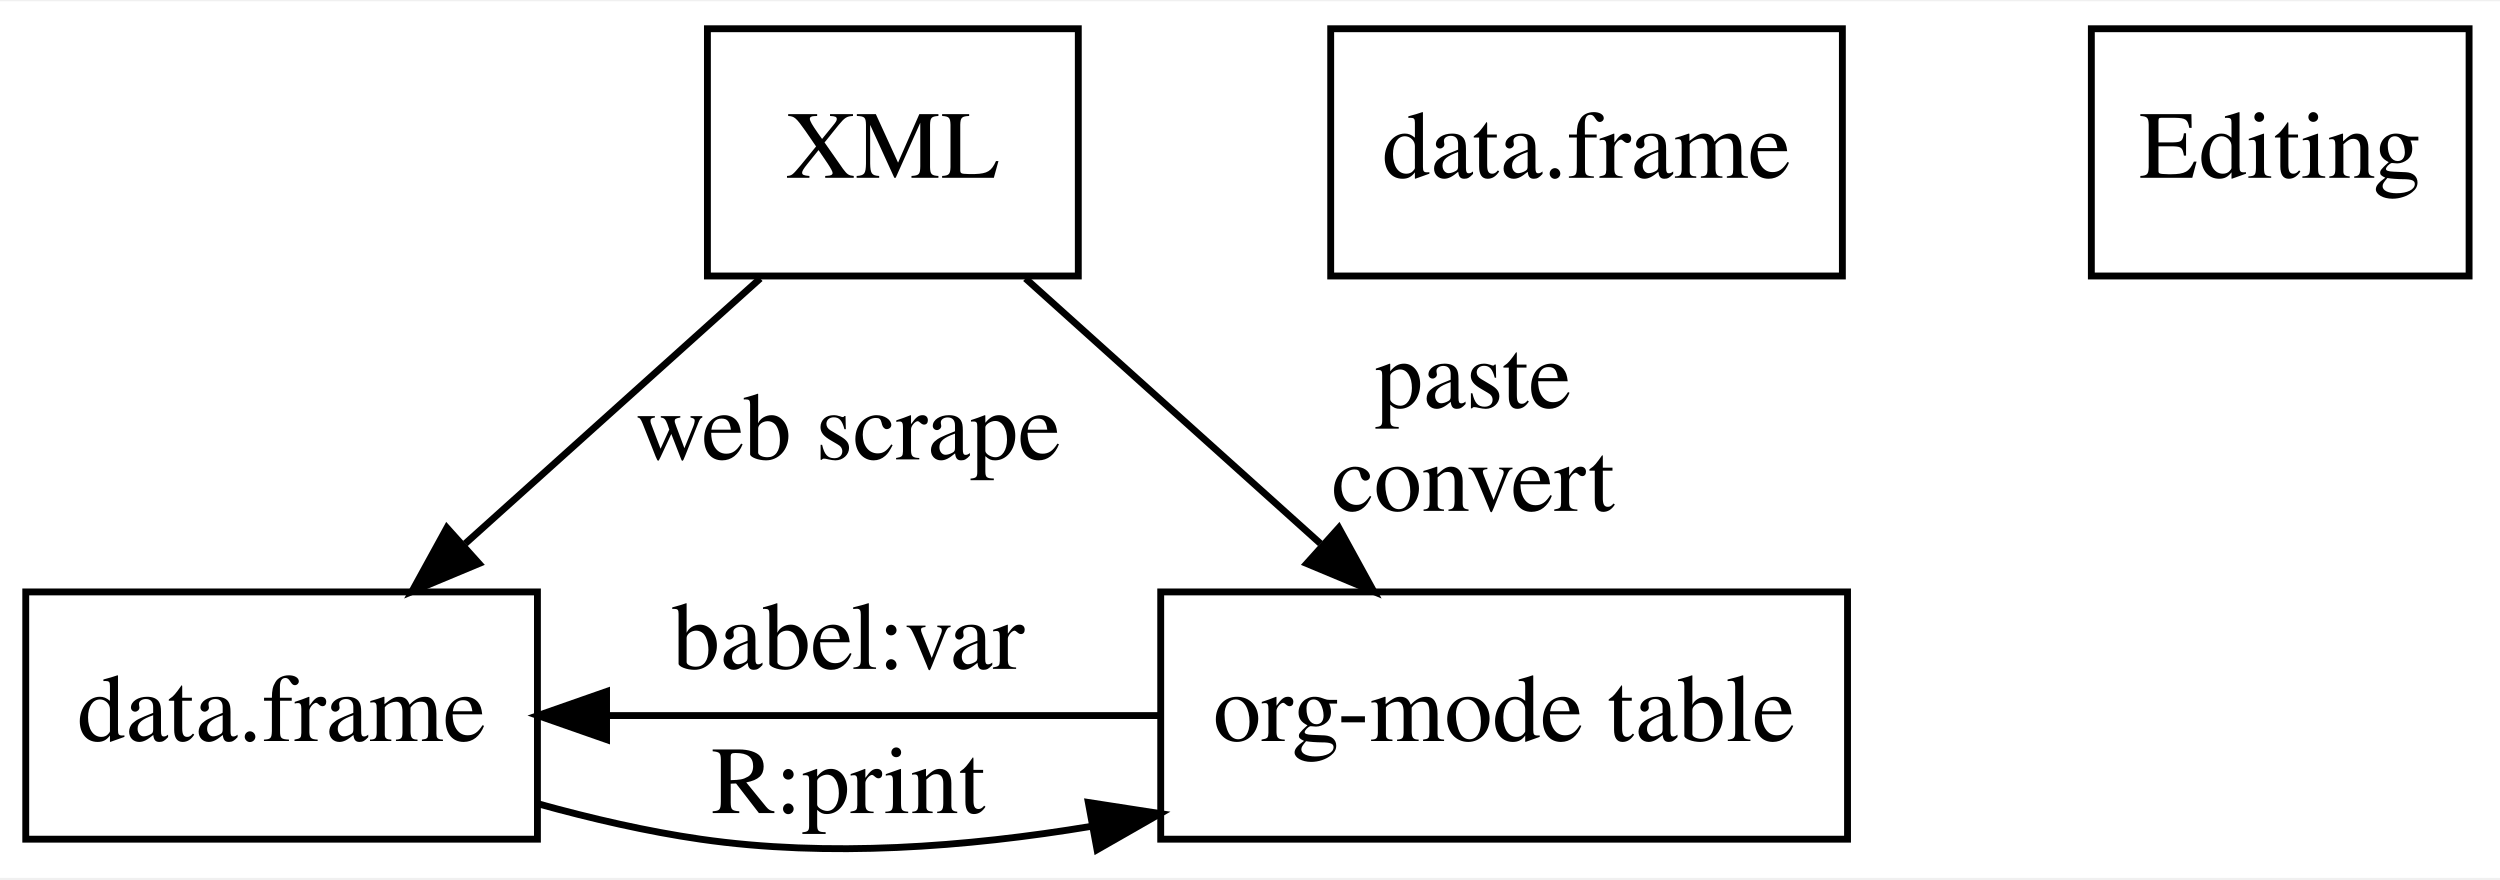
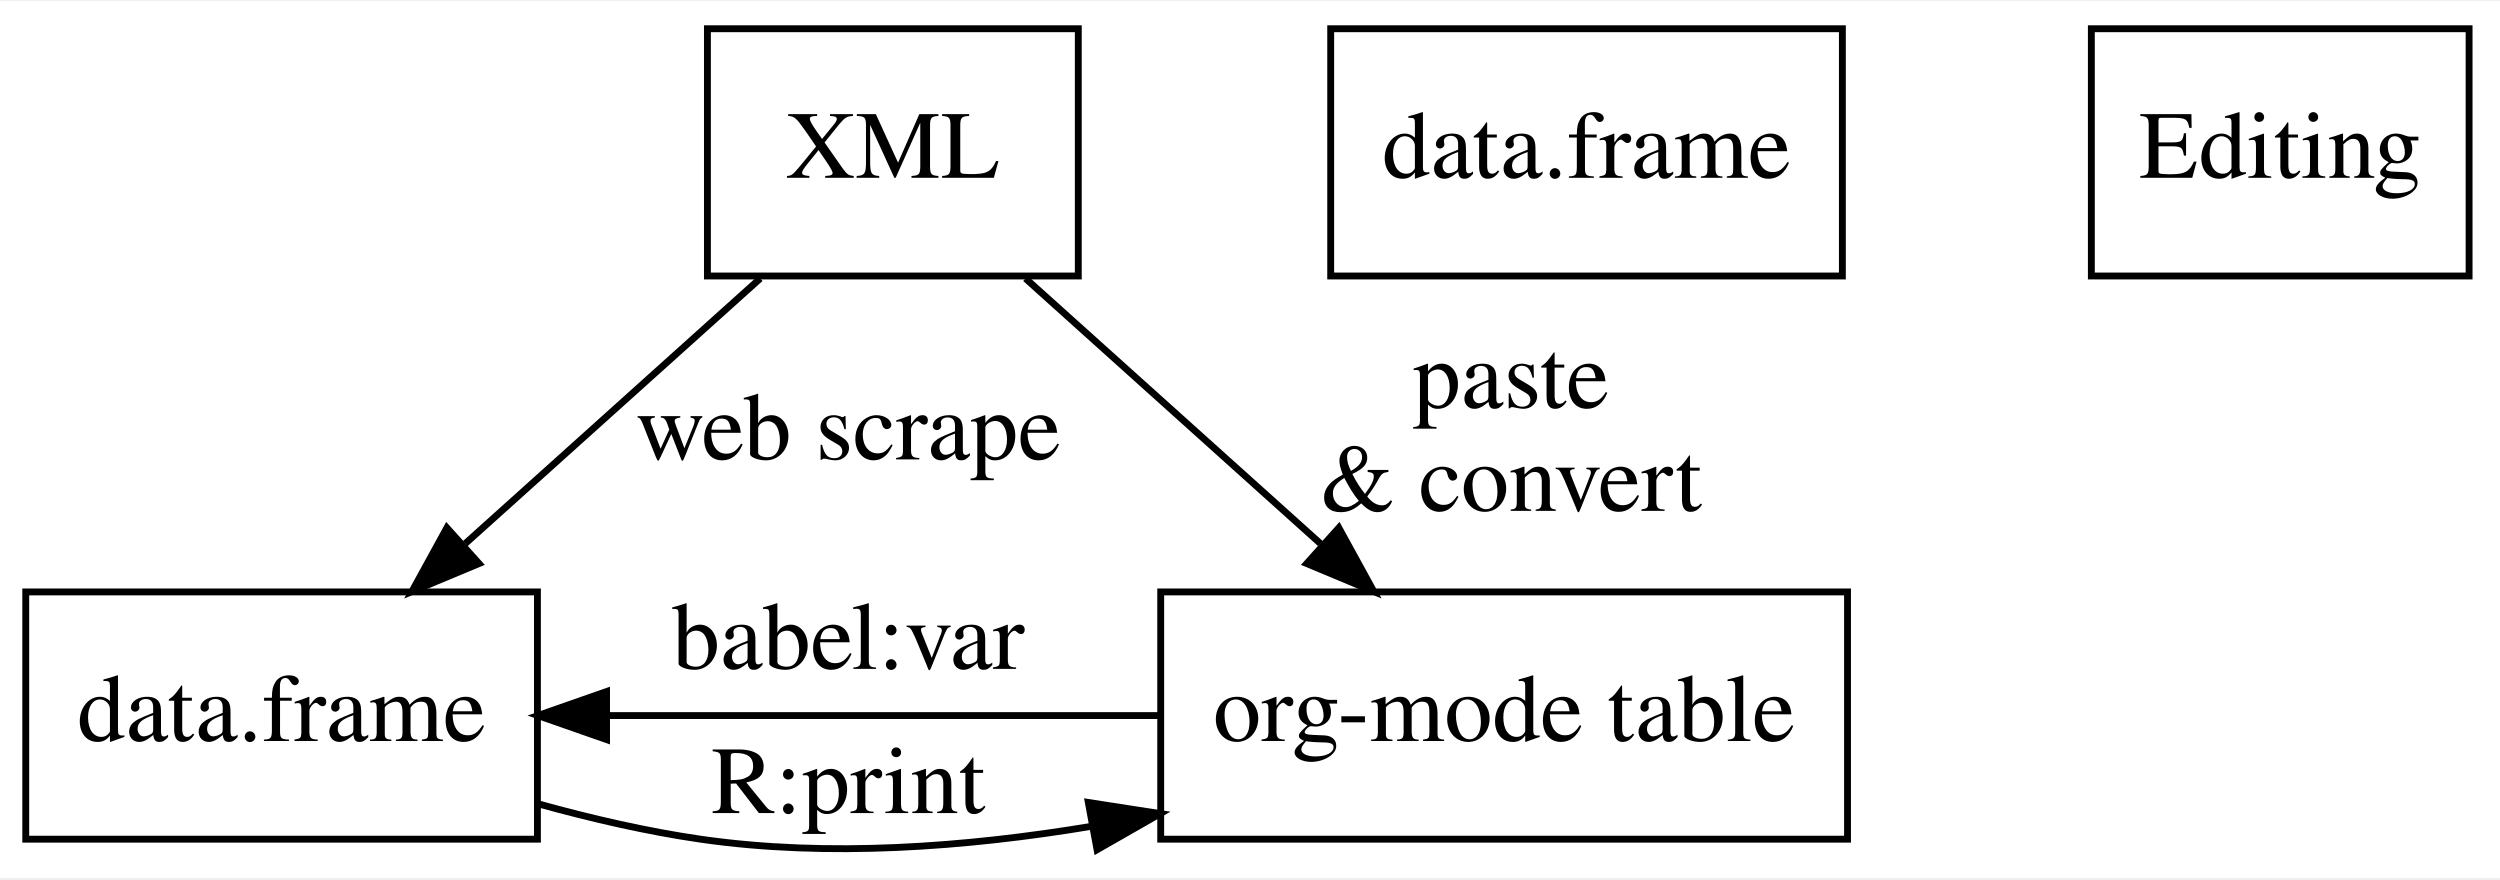
<svg xmlns="http://www.w3.org/2000/svg" width="364pt" height="128pt" viewBox="0.00 0.00 364.00 127.63">
  <g id="graph0" class="graph" transform="scale(1 1) rotate(0) translate(4 123.631)">
    <polygon fill="white" stroke="none" points="-4,4 -4,-123.631 360,-123.631 360,4 -4,4" />
    <g id="node1" class="node">
      <polygon fill="none" stroke="black" points="153,-119.631 99,-119.631 99,-83.631 153,-83.631 153,-119.631" />
      <text text-anchor="middle" x="126" y="-97.931" font-family="Times,serif" font-size="14.00">XML</text>
    </g>
    <g id="node2" class="node">
      <polygon fill="none" stroke="black" points="74.25,-37.631 -0.25,-37.631 -0.25,-1.631 74.25,-1.631 74.25,-37.631" />
      <text text-anchor="middle" x="37" y="-15.931" font-family="Times,serif" font-size="14.00">data.frame</text>
    </g>
    <g id="edge1" class="edge">
      <path fill="none" stroke="black" d="M106.688,-83.272C94.124,-71.978 77.564,-57.093 63.741,-44.667" />
      <polygon fill="black" stroke="black" points="65.745,-41.763 55.968,-37.681 61.066,-46.969 65.745,-41.763" />
      <text text-anchor="middle" x="119.5" y="-56.931" font-family="Times,serif" font-size="14.00"> web scrape</text>
    </g>
    <g id="node4" class="node">
      <polygon fill="none" stroke="black" points="265,-37.631 165,-37.631 165,-1.631 265,-1.631 265,-37.631" />
      <text text-anchor="middle" x="215" y="-15.931" font-family="Times,serif" font-size="14.00">org-mode table</text>
    </g>
    <g id="edge2" class="edge">
      <path fill="none" stroke="black" d="M145.312,-83.272C157.876,-71.978 174.435,-57.093 188.259,-44.667" />
      <polygon fill="black" stroke="black" points="190.934,-46.969 196.032,-37.681 186.255,-41.763 190.934,-46.969" />
-       <text text-anchor="middle" x="210.5" y="-64.431" font-family="Times,serif" font-size="14.00"> paste </text>
-       <text text-anchor="middle" x="210.5" y="-49.431" font-family="Times,serif" font-size="14.00"> convert</text>
+       <text text-anchor="middle" x="216" y="-64.431" font-family="Times,serif" font-size="14.00"> paste </text>
+       <text text-anchor="middle" x="216" y="-49.431" font-family="Times,serif" font-size="14.00">&amp; convert</text>
    </g>
    <g id="edge3" class="edge">
      <path fill="none" stroke="black" d="M74.37,-6.773C82.094,-4.635 90.241,-2.752 98,-1.631 116.535,1.047 136.699,-0.463 154.984,-3.517" />
      <polygon fill="black" stroke="black" points="154.457,-6.979 164.927,-5.357 155.731,-0.096 154.457,-6.979" />
      <text text-anchor="middle" x="119.5" y="-5.431" font-family="Times,serif" font-size="14.00"> R:print</text>
    </g>
    <g id="node3" class="node">
      <polygon fill="none" stroke="black" points="264.25,-119.631 189.75,-119.631 189.75,-83.631 264.25,-83.631 264.25,-119.631" />
      <text text-anchor="middle" x="227" y="-97.931" font-family="Times,serif" font-size="14.00">data.frame</text>
    </g>
    <g id="edge4" class="edge">
      <path fill="none" stroke="black" d="M164.901,-19.631C139.73,-19.631 109.39,-19.631 84.579,-19.631" />
      <polygon fill="black" stroke="black" points="84.315,-16.131 74.315,-19.631 84.315,-23.131 84.315,-16.131" />
      <text text-anchor="middle" x="119.5" y="-26.431" font-family="Times,serif" font-size="14.00"> babel:var</text>
    </g>
    <g id="node5" class="node">
      <polygon fill="none" stroke="black" points="355.5,-119.631 300.5,-119.631 300.5,-83.631 355.5,-83.631 355.5,-119.631" />
      <text text-anchor="middle" x="328" y="-97.931" font-family="Times,serif" font-size="14.00">Editing</text>
    </g>
  </g>
</svg>
